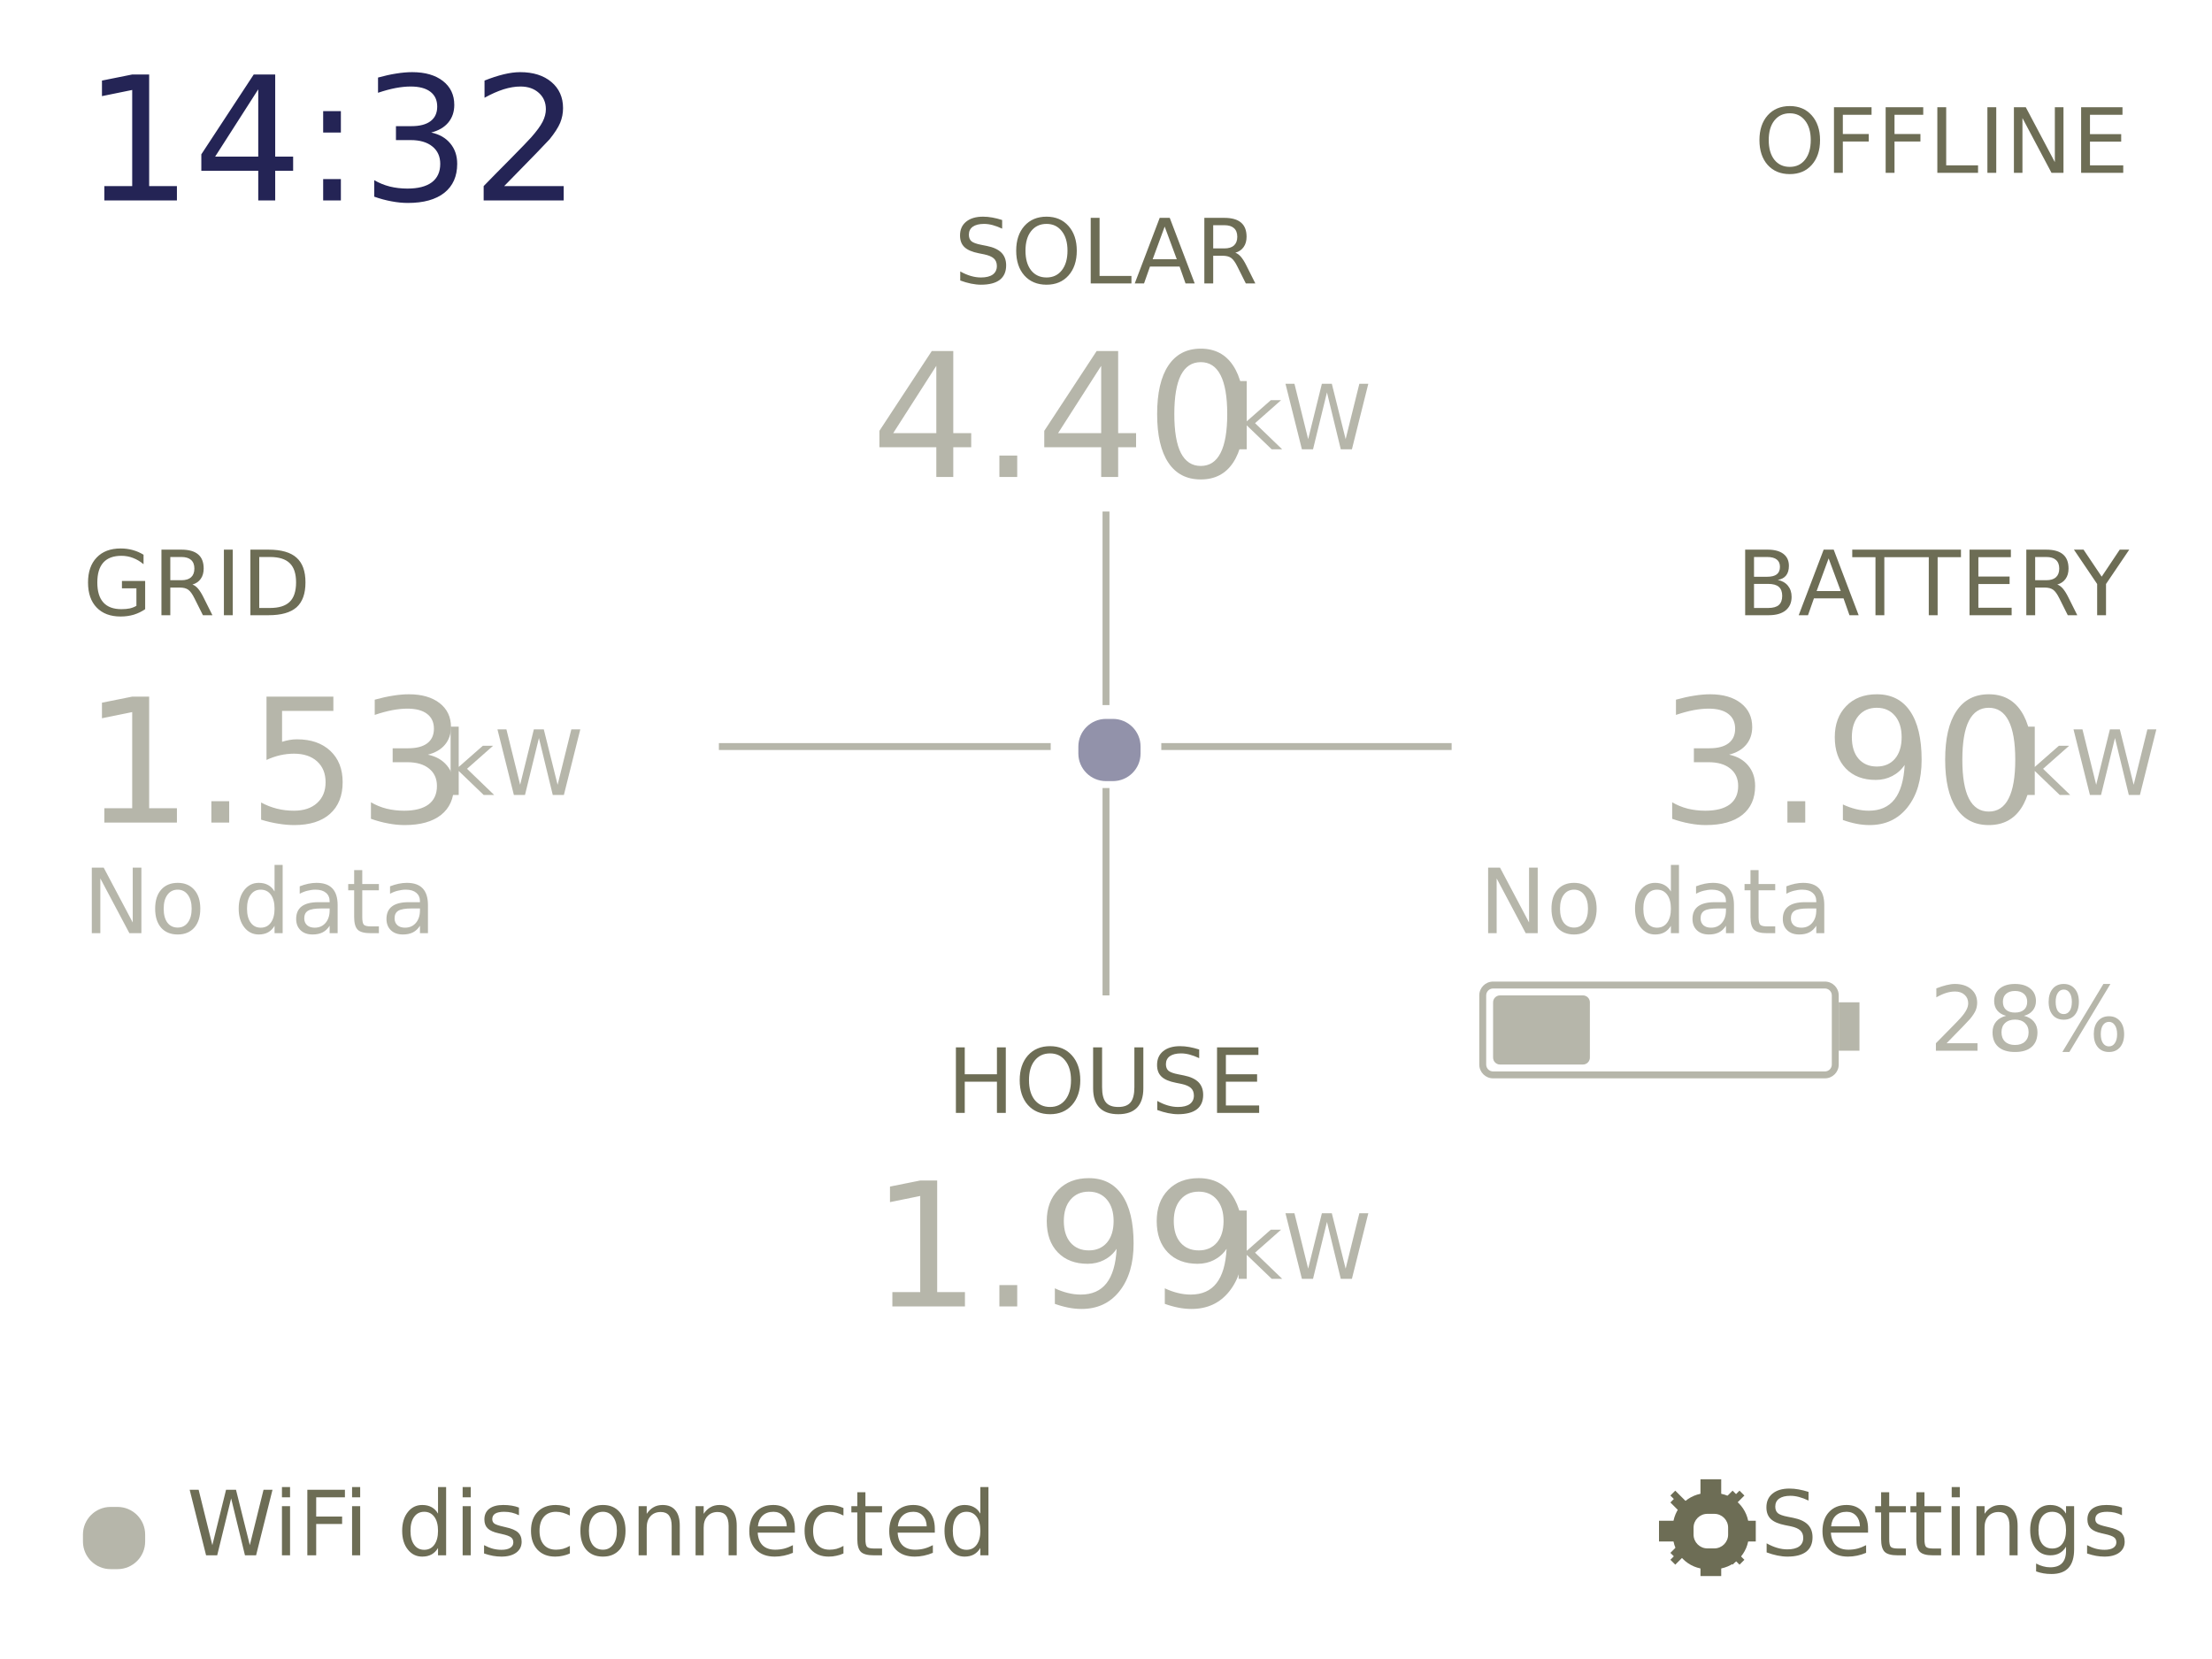
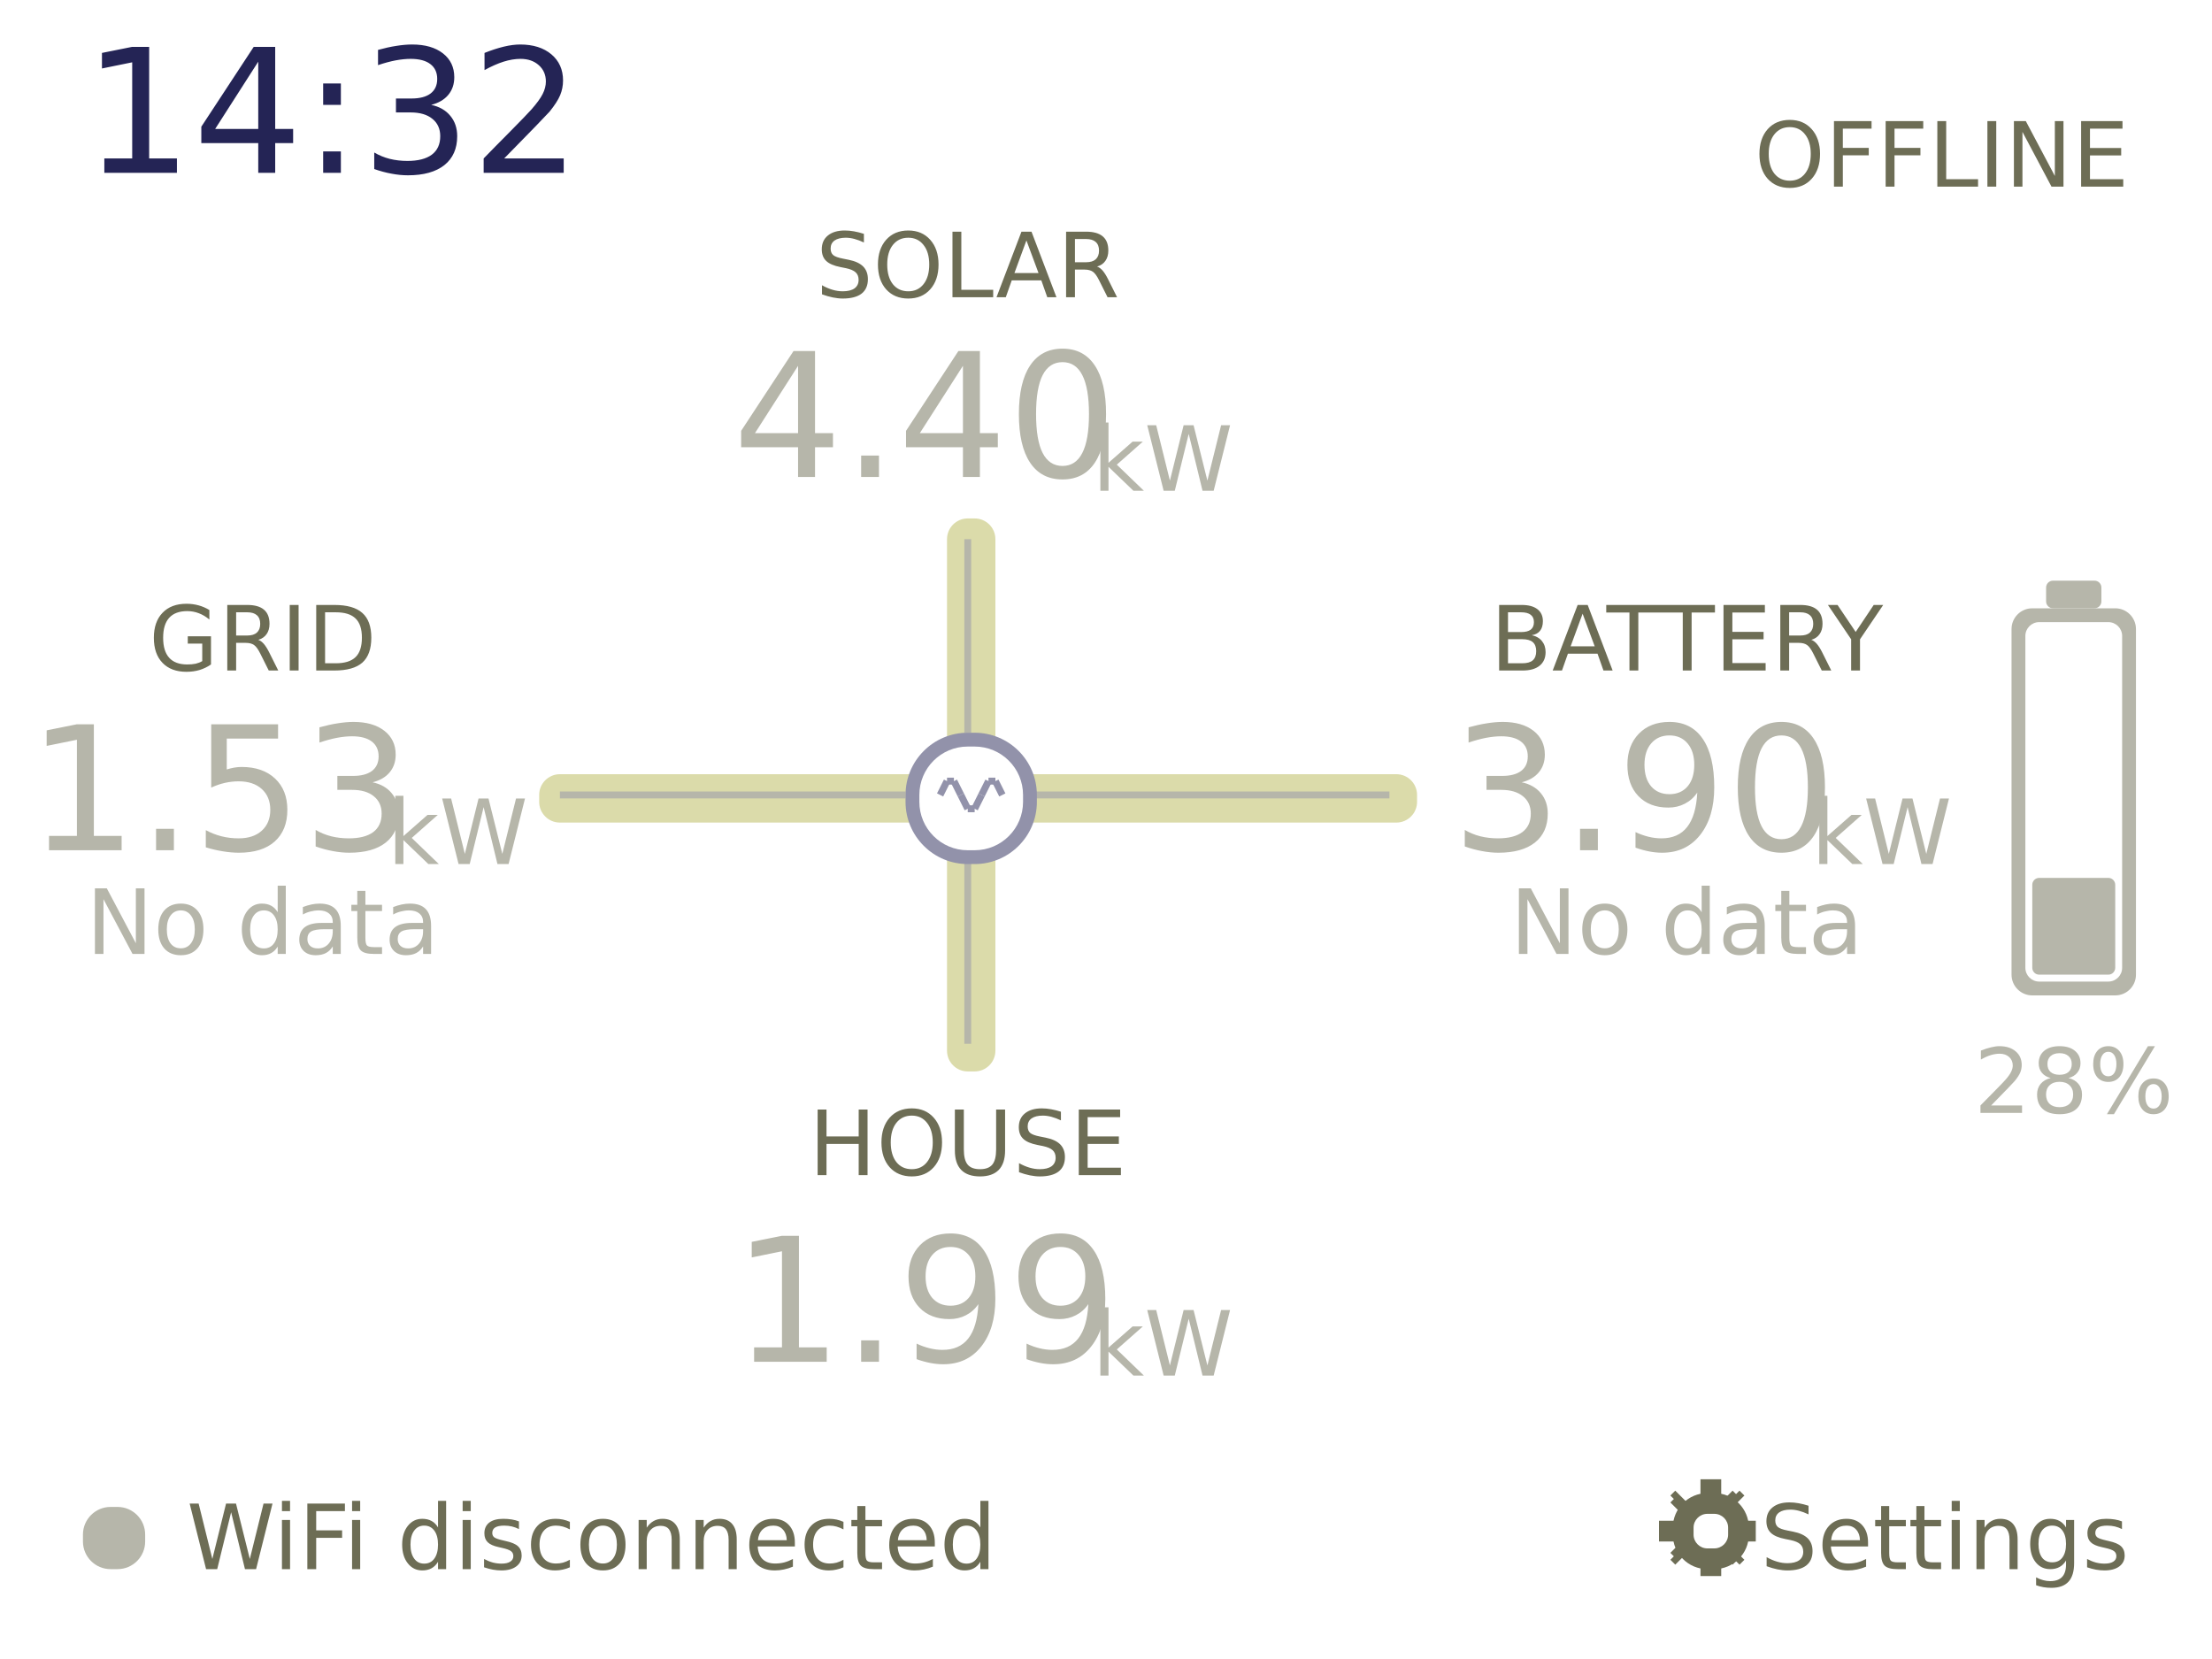
<svg xmlns="http://www.w3.org/2000/svg" width="960" height="720" viewBox="0 0 320 240">
  <style>text{font-family:DejaVu Sans,sans-serif}</style>
  <rect x="0" y="0" width="320" height="240" rx="0" fill="#ffffff" />
-   <text x="12" y="29" font-size="25" text-anchor="start" fill="#242455">14:32</text>
-   <text x="308" y="25" font-size="13" text-anchor="end" fill="#6d6d55">OFFLINE</text>
-   <text x="160" y="41" font-size="13" text-anchor="middle" fill="#6d6d55">SOLAR</text>
-   <text x="126" y="69" font-size="25" text-anchor="start" fill="#b6b6aa">4.40</text>
-   <text x="178" y="65" font-size="13" text-anchor="start" fill="#b6b6aa">kW</text>
-   <text x="12" y="89" font-size="13" text-anchor="start" fill="#6d6d55">GRID</text>
-   <text x="12" y="119" font-size="25" text-anchor="start" fill="#b6b6aa">1.53</text>
-   <text x="64" y="115" font-size="13" text-anchor="start" fill="#b6b6aa">kW</text>
-   <text x="308" y="89" font-size="13" text-anchor="end" fill="#6d6d55">BATTERY</text>
-   <text x="240" y="119" font-size="25" text-anchor="start" fill="#b6b6aa">3.90</text>
-   <text x="292" y="115" font-size="13" text-anchor="start" fill="#b6b6aa">kW</text>
-   <text x="160" y="161" font-size="13" text-anchor="middle" fill="#6d6d55">HOUSE</text>
-   <text x="126" y="189" font-size="25" text-anchor="start" fill="#b6b6aa">1.99</text>
-   <text x="178" y="185" font-size="13" text-anchor="start" fill="#b6b6aa">kW</text>
-   <text x="12" y="135" font-size="13" text-anchor="start" fill="#b6b6aa">No data</text>
-   <text x="214" y="135" font-size="13" text-anchor="start" fill="#b6b6aa">No data</text>
-   <rect x="214" y="142" width="52" height="14" rx="2" fill="#b6b6aa" />
-   <rect x="266" y="145" width="3" height="7" rx="0" fill="#b6b6aa" />
-   <rect x="215" y="143" width="50" height="12" rx="1" fill="#ffffff" />
-   <rect x="216" y="144" width="14" height="10" rx="1" fill="#b6b6aa" />
-   <text x="308" y="152" font-size="13" text-anchor="end" fill="#b6b6aa">28%</text>
-   <path d="M160 74 L160 102" fill="none" stroke="#b6b6aa" />
-   <path d="M104 108 L152 108" fill="none" stroke="#b6b6aa" />
-   <path d="M168 108 L210 108" fill="none" stroke="#b6b6aa" />
-   <path d="M160 114 L160 144" fill="none" stroke="#b6b6aa" />
-   <rect x="156" y="104" width="9" height="9" rx="4" fill="#9292aa" />
+   <text x="12" y="25" font-size="25" text-anchor="start" fill="#242455">14:32</text>
+   <text x="308" y="27" font-size="13" text-anchor="end" fill="#6d6d55">OFFLINE</text>
+   <text x="140" y="43" font-size="13" text-anchor="middle" fill="#6d6d55">SOLAR</text>
+   <text x="106" y="69" font-size="25" text-anchor="start" fill="#b6b6aa">4.40</text>
+   <text x="158" y="71" font-size="13" text-anchor="start" fill="#b6b6aa">kW</text>
+   <text x="38" y="97" font-size="13" text-anchor="middle" fill="#6d6d55">GRID</text>
+   <text x="4" y="123" font-size="25" text-anchor="start" fill="#b6b6aa">1.53</text>
+   <text x="56" y="125" font-size="13" text-anchor="start" fill="#b6b6aa">kW</text>
+   <text x="38" y="138" font-size="13" text-anchor="middle" fill="#b6b6aa">No data</text>
+   <text x="244" y="97" font-size="13" text-anchor="middle" fill="#6d6d55">BATTERY</text>
+   <text x="210" y="123" font-size="25" text-anchor="start" fill="#b6b6aa">3.90</text>
+   <text x="262" y="125" font-size="13" text-anchor="start" fill="#b6b6aa">kW</text>
+   <text x="244" y="138" font-size="13" text-anchor="middle" fill="#b6b6aa">No data</text>
+   <text x="140" y="170" font-size="13" text-anchor="middle" fill="#6d6d55">HOUSE</text>
+   <text x="106" y="197" font-size="25" text-anchor="start" fill="#b6b6aa">1.99</text>
+   <text x="158" y="199" font-size="13" text-anchor="start" fill="#b6b6aa">kW</text>
+   <rect x="296" y="84" width="8" height="4" rx="1" fill="#b6b6aa" />
+   <rect x="291" y="88" width="18" height="56" rx="3" fill="#b6b6aa" />
+   <rect x="293" y="90" width="14" height="52" rx="2" fill="#ffffff" />
+   <rect x="294" y="127" width="12" height="14" rx="1" fill="#b6b6aa" />
+   <text x="300" y="161" font-size="13" text-anchor="middle" fill="#b6b6aa">28%</text>
+   <rect x="137" y="75" width="7" height="35" rx="3" fill="#dbdbaa" />
+   <path d="M140 78 L140 106" fill="none" stroke="#b6b6aa" />
+   <rect x="78" y="112" width="57" height="7" rx="3" fill="#dbdbaa" />
+   <path d="M81 115 L131 115" fill="none" stroke="#b6b6aa" />
+   <rect x="146" y="112" width="59" height="7" rx="3" fill="#dbdbaa" />
+   <path d="M149 115 L201 115" fill="none" stroke="#b6b6aa" />
+   <rect x="137" y="121" width="7" height="34" rx="3" fill="#dbdbaa" />
+   <path d="M140 124 L140 151" fill="none" stroke="#b6b6aa" />
+   <rect x="131" y="106" width="19" height="19" rx="9" fill="#9292aa" />
+   <rect x="133" y="108" width="15" height="15" rx="7" fill="#ffffff" />
+   <path d="M136 115 L137 113" fill="none" stroke="#9292aa" />
+   <path d="M137 113 L138 113" fill="none" stroke="#9292aa" />
+   <path d="M138 113 L139 115" fill="none" stroke="#9292aa" />
+   <path d="M139 115 L140 117" fill="none" stroke="#9292aa" />
+   <path d="M140 117 L141 117" fill="none" stroke="#9292aa" />
+   <path d="M141 117 L142 115" fill="none" stroke="#9292aa" />
+   <path d="M142 115 L143 113" fill="none" stroke="#9292aa" />
+   <path d="M143 113 L144 113" fill="none" stroke="#9292aa" />
+   <path d="M144 113 L145 115" fill="none" stroke="#9292aa" />
  <rect x="12" y="218" width="9" height="9" rx="4" fill="#b6b6aa" />
-   <text x="27" y="225" font-size="13" text-anchor="start" fill="#6d6d55">WiFi disconnected</text>
-   <text x="308" y="225" font-size="13" text-anchor="end" fill="#6d6d55">Settings</text>
+   <text x="27" y="227" font-size="13" text-anchor="start" fill="#6d6d55">WiFi disconnected</text>
+   <text x="308" y="227" font-size="13" text-anchor="end" fill="#6d6d55">Settings</text>
  <rect x="246" y="214" width="3" height="14" rx="0" fill="#6d6d55" />
  <rect x="240" y="220" width="14" height="3" rx="0" fill="#6d6d55" />
  <path d="M242 216 L252 226" fill="none" stroke="#6d6d55" />
  <path d="M242 217 L251 226" fill="none" stroke="#6d6d55" />
  <path d="M242 226 L252 216" fill="none" stroke="#6d6d55" />
  <path d="M242 225 L251 216" fill="none" stroke="#6d6d55" />
  <rect x="242" y="216" width="11" height="11" rx="5" fill="#6d6d55" />
  <rect x="245" y="219" width="5" height="5" rx="2" fill="#ffffff" />
</svg>
